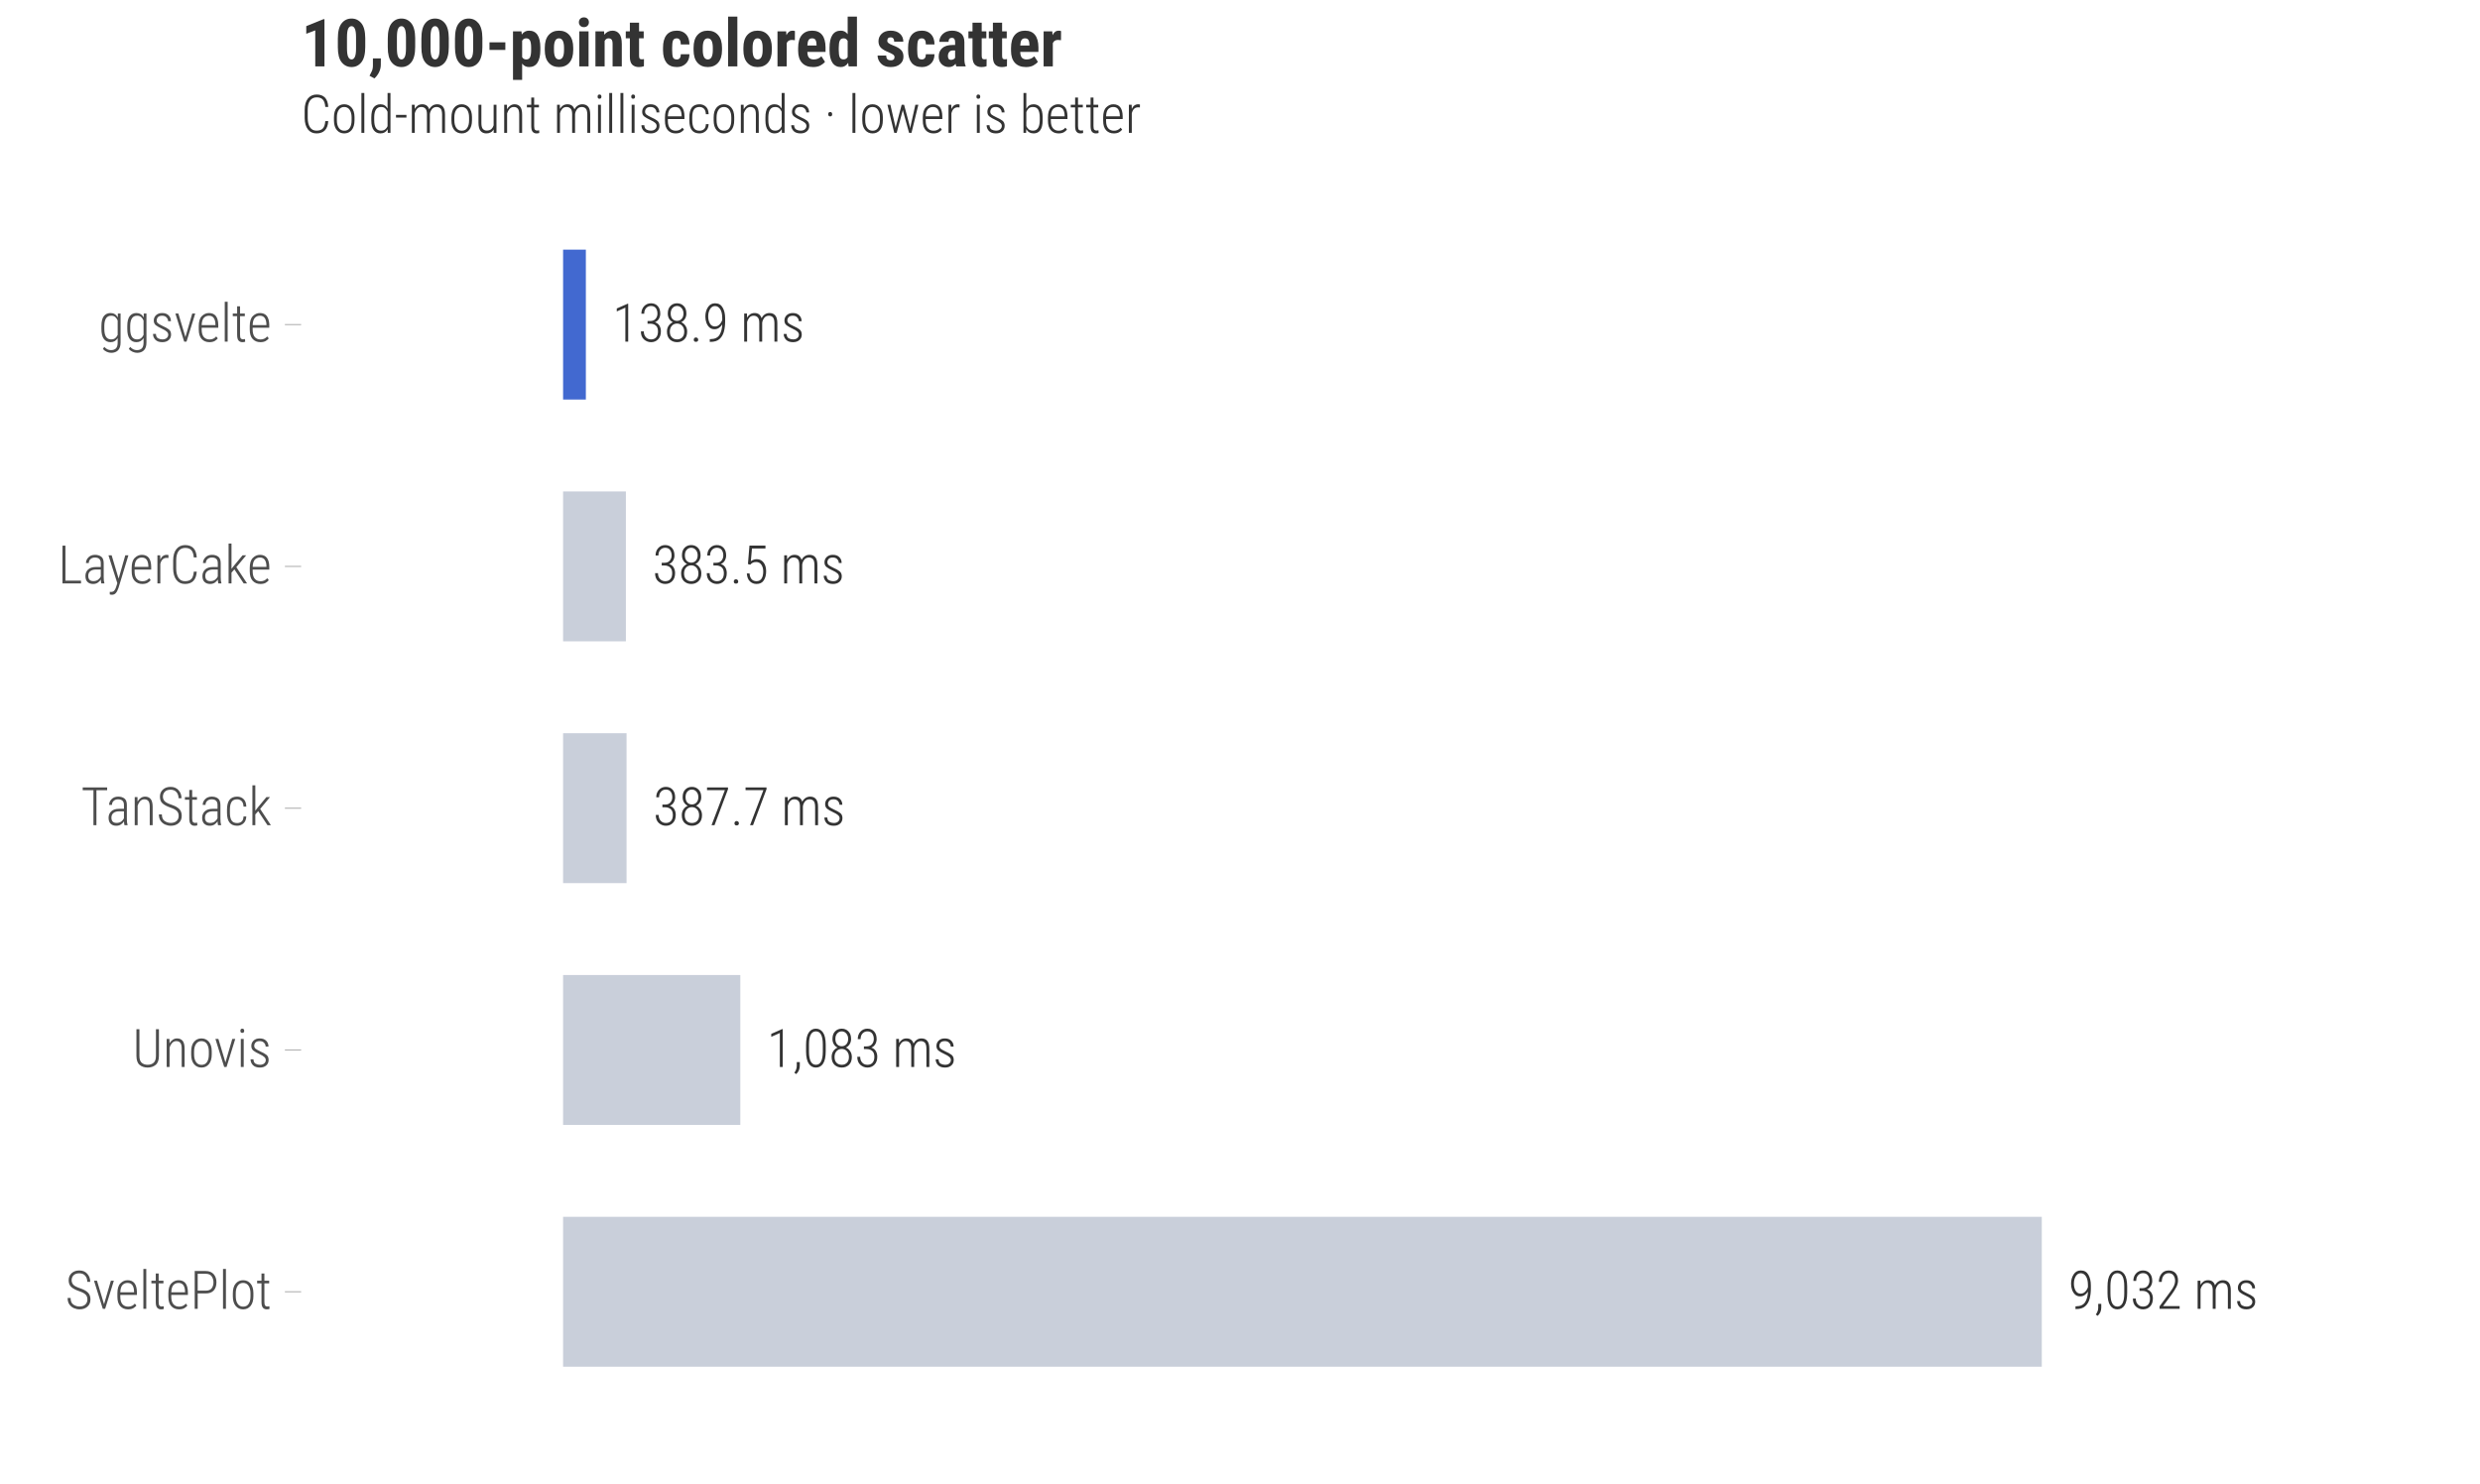
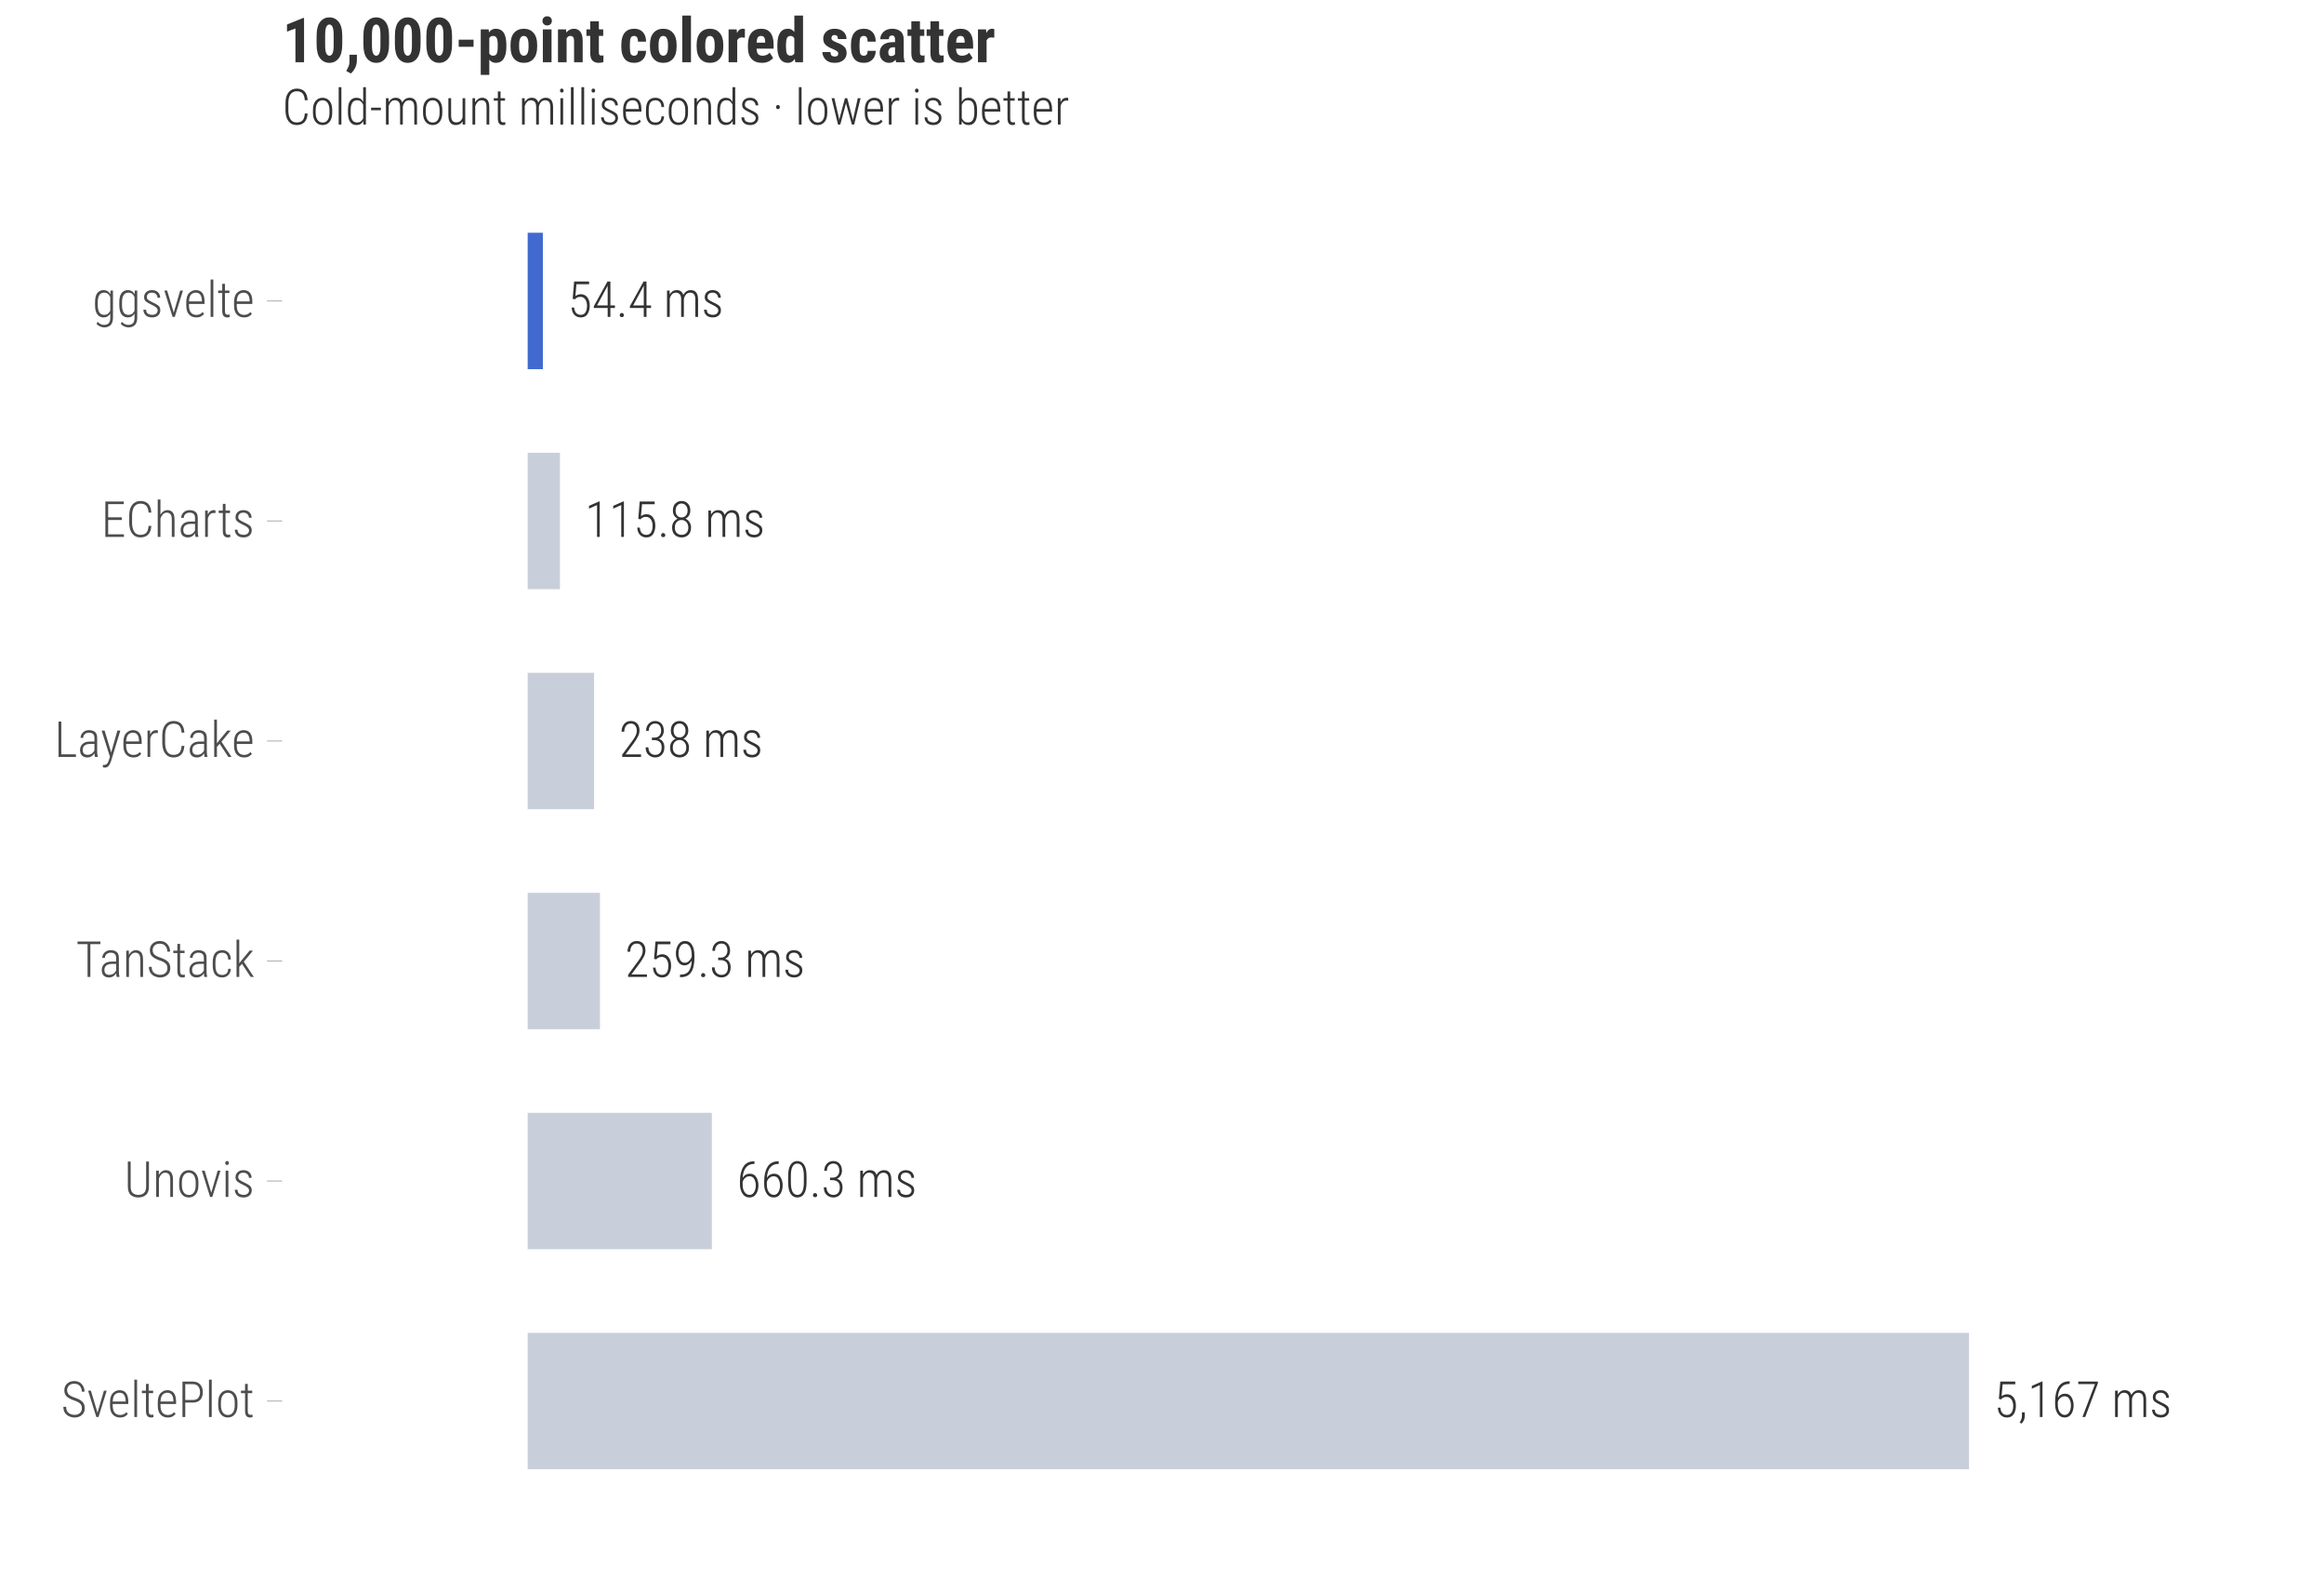
- <svg xmlns="http://www.w3.org/2000/svg" width="560" height="335" viewBox="0 0 560 335" role="img" aria-label="Bar chart of cold-mount time for a 10,000-point colored scatter: ggsvelte 138.9 ms, LayerCake 383.5 ms, TanStack 387.7 ms, Unovis 1,083 ms, SveltePlot 9,032 ms. Lower is better." class="gg-plot" font-family="&quot;Roboto Condensed&quot;, &quot;Arial Narrow&quot;, Arial, sans-serif" font-size="11" font-weight="300" text-rendering="optimizeLegibility" shape-rendering="geometricPrecision">
-   <rect class="gg-paper" width="560" height="335" fill="var(--gg-paper, #ffffff)" />
+ <svg xmlns="http://www.w3.org/2000/svg" width="560" height="380" viewBox="0 0 560 380" role="img" aria-label="Bar chart of cold-mount time for a 10,000-point colored scatter: ggsvelte 54.4 ms, ECharts 115.8 ms, LayerCake 238 ms, TanStack 259.3 ms, Unovis 660.3 ms, SveltePlot 5,167 ms. Lower is better." class="gg-plot" font-family="&quot;Roboto Condensed&quot;, &quot;Arial Narrow&quot;, Arial, sans-serif" font-size="11" font-weight="300" text-rendering="optimizeLegibility" shape-rendering="geometricPrecision">
+   <rect class="gg-paper" width="560" height="380" fill="var(--gg-paper, #ffffff)" />
  <text class="gg-title" x="68" y="15" font-size="15" font-weight="700" fill="var(--gg-ink, #333333)">10,000-point colored scatter</text>
  <text class="gg-subtitle" x="68" y="30" font-size="12" font-weight="300" fill="var(--gg-ink, #333333)">Cold-mount milliseconds · lower is better</text>
  <defs>
    <clipPath id="gg-clip-0">
-       <rect width="488" height="273" />
+       <rect width="488" height="318" />
    </clipPath>
  </defs>
  <g class="gg-panel" data-panel="0" transform="translate(68,46)">
-     <rect class="gg-panel-background" width="488" height="273" fill="var(--gg-panel, #ffffff)" />
+     <rect class="gg-panel-background" width="488" height="318" fill="var(--gg-panel, #ffffff)" />
    <g class="gg-grid" stroke="var(--gg-grid, transparent)" stroke-width="0.25" vector-effect="non-scaling-stroke">
-       <line x1="59.15" y1="0" x2="59.15" y2="273" />
-       <line x1="133.09" y1="0" x2="133.09" y2="273" />
-       <line x1="207.03" y1="0" x2="207.03" y2="273" />
-       <line x1="280.97" y1="0" x2="280.97" y2="273" />
-       <line x1="354.91" y1="0" x2="354.91" y2="273" />
-       <line x1="428.85" y1="0" x2="428.85" y2="273" />
-       <line x1="0" y1="27.3" x2="488" y2="27.3" />
-       <line x1="0" y1="81.9" x2="488" y2="81.9" />
-       <line x1="0" y1="136.5" x2="488" y2="136.5" />
-       <line x1="0" y1="191.1" x2="488" y2="191.1" />
-       <line x1="0" y1="245.7" x2="488" y2="245.7" />
+       <line x1="59.15" y1="0" x2="59.15" y2="318" />
+       <line x1="126.37" y1="0" x2="126.37" y2="318" />
+       <line x1="193.59" y1="0" x2="193.59" y2="318" />
+       <line x1="260.8" y1="0" x2="260.8" y2="318" />
+       <line x1="328.02" y1="0" x2="328.02" y2="318" />
+       <line x1="395.24" y1="0" x2="395.24" y2="318" />
+       <line x1="462.46" y1="0" x2="462.46" y2="318" />
+       <line x1="0" y1="26.5" x2="488" y2="26.5" />
+       <line x1="0" y1="79.5" x2="488" y2="79.5" />
+       <line x1="0" y1="132.5" x2="488" y2="132.5" />
+       <line x1="0" y1="185.5" x2="488" y2="185.5" />
+       <line x1="0" y1="238.5" x2="488" y2="238.5" />
+       <line x1="0" y1="291.5" x2="488" y2="291.5" />
    </g>
    <g class="gg-marks" clip-path="url(#gg-clip-0)">
      <g class="gg-batch gg-rects" data-layer="0">
-         <rect x="59.15" y="10.37" width="5.14" height="33.85" fill="#4269d0" />
-         <rect x="59.15" y="64.97" width="14.18" height="33.85" fill="#c9cfda" />
-         <rect x="59.15" y="119.57" width="14.33" height="33.85" fill="#c9cfda" />
-         <rect x="59.15" y="174.17" width="40.02" height="33.85" fill="#c9cfda" />
-         <rect x="59.15" y="228.77" width="333.9" height="33.85" fill="#c9cfda" />
+         <rect x="59.15" y="10.07" width="3.66" height="32.86" fill="#4269d0" />
+         <rect x="59.15" y="63.07" width="7.78" height="32.86" fill="#c9cfda" />
+         <rect x="59.15" y="116.07" width="16" height="32.86" fill="#c9cfda" />
+         <rect x="59.15" y="169.07" width="17.43" height="32.86" fill="#c9cfda" />
+         <rect x="59.15" y="222.07" width="44.38" height="32.86" fill="#c9cfda" />
+         <rect x="59.15" y="275.07" width="347.31" height="32.86" fill="#c9cfda" />
      </g>
      <g class="gg-batch gg-glyphs" data-layer="1" font-size="12" text-anchor="start">
-         <text x="70.29" y="27.3" dy="0.32em" fill="var(--gg-ink, #333333)">138.9 ms</text>
-         <text x="79.33" y="81.9" dy="0.32em" fill="var(--gg-ink, #333333)">383.5 ms</text>
-         <text x="79.48" y="136.5" dy="0.32em" fill="var(--gg-ink, #333333)">387.7 ms</text>
-         <text x="105.17" y="191.1" dy="0.32em" fill="var(--gg-ink, #333333)">1,083 ms</text>
-         <text x="399.05" y="245.7" dy="0.32em" fill="var(--gg-ink, #333333)">9,032 ms</text>
+         <text x="68.81" y="26.5" dy="0.32em" fill="var(--gg-ink, #333333)">54.4 ms</text>
+         <text x="72.94" y="79.5" dy="0.32em" fill="var(--gg-ink, #333333)">115.8 ms</text>
+         <text x="81.15" y="132.5" dy="0.32em" fill="var(--gg-ink, #333333)">238 ms</text>
+         <text x="82.58" y="185.5" dy="0.32em" fill="var(--gg-ink, #333333)">259.3 ms</text>
+         <text x="109.54" y="238.5" dy="0.32em" fill="var(--gg-ink, #333333)">660.3 ms</text>
+         <text x="412.47" y="291.5" dy="0.32em" fill="var(--gg-ink, #333333)">5,167 ms</text>
      </g>
    </g>
-     <rect class="gg-panel-border" width="488" height="273" fill="none" stroke="var(--gg-panelBorder, transparent)" stroke-width="0.5" vector-effect="non-scaling-stroke" />
+     <rect class="gg-panel-border" width="488" height="318" fill="none" stroke="var(--gg-panelBorder, transparent)" stroke-width="0.5" vector-effect="non-scaling-stroke" />
  </g>
  <g class="gg-axis gg-axis-y" transform="translate(68,46)">
-     <g class="gg-tick" transform="translate(0,27.3)">
+     <g class="gg-tick" transform="translate(0,26.5)">
      <line x2="-3.67" stroke="var(--gg-tickColor, #b3b3b3)" stroke-width="0.25" vector-effect="non-scaling-stroke" />
      <text x="-6.67" dy="0.32em" text-anchor="end" fill="var(--gg-axisText, #4d4d4d)" font-size="12" font-weight="300">ggsvelte</text>
    </g>
-     <g class="gg-tick" transform="translate(0,81.9)">
+     <g class="gg-tick" transform="translate(0,79.5)">
+       <line x2="-3.67" stroke="var(--gg-tickColor, #b3b3b3)" stroke-width="0.25" vector-effect="non-scaling-stroke" />
+       <text x="-6.67" dy="0.32em" text-anchor="end" fill="var(--gg-axisText, #4d4d4d)" font-size="12" font-weight="300">ECharts</text>
+     </g>
+     <g class="gg-tick" transform="translate(0,132.5)">
      <line x2="-3.67" stroke="var(--gg-tickColor, #b3b3b3)" stroke-width="0.25" vector-effect="non-scaling-stroke" />
      <text x="-6.67" dy="0.32em" text-anchor="end" fill="var(--gg-axisText, #4d4d4d)" font-size="12" font-weight="300">LayerCake</text>
    </g>
-     <g class="gg-tick" transform="translate(0,136.5)">
+     <g class="gg-tick" transform="translate(0,185.5)">
      <line x2="-3.67" stroke="var(--gg-tickColor, #b3b3b3)" stroke-width="0.25" vector-effect="non-scaling-stroke" />
      <text x="-6.67" dy="0.32em" text-anchor="end" fill="var(--gg-axisText, #4d4d4d)" font-size="12" font-weight="300">TanStack</text>
    </g>
-     <g class="gg-tick" transform="translate(0,191.1)">
+     <g class="gg-tick" transform="translate(0,238.5)">
      <line x2="-3.67" stroke="var(--gg-tickColor, #b3b3b3)" stroke-width="0.25" vector-effect="non-scaling-stroke" />
      <text x="-6.67" dy="0.32em" text-anchor="end" fill="var(--gg-axisText, #4d4d4d)" font-size="12" font-weight="300">Unovis</text>
    </g>
-     <g class="gg-tick" transform="translate(0,245.7)">
+     <g class="gg-tick" transform="translate(0,291.5)">
      <line x2="-3.67" stroke="var(--gg-tickColor, #b3b3b3)" stroke-width="0.25" vector-effect="non-scaling-stroke" />
      <text x="-6.67" dy="0.32em" text-anchor="end" fill="var(--gg-axisText, #4d4d4d)" font-size="12" font-weight="300">SveltePlot</text>
    </g>
  </g>
</svg>
